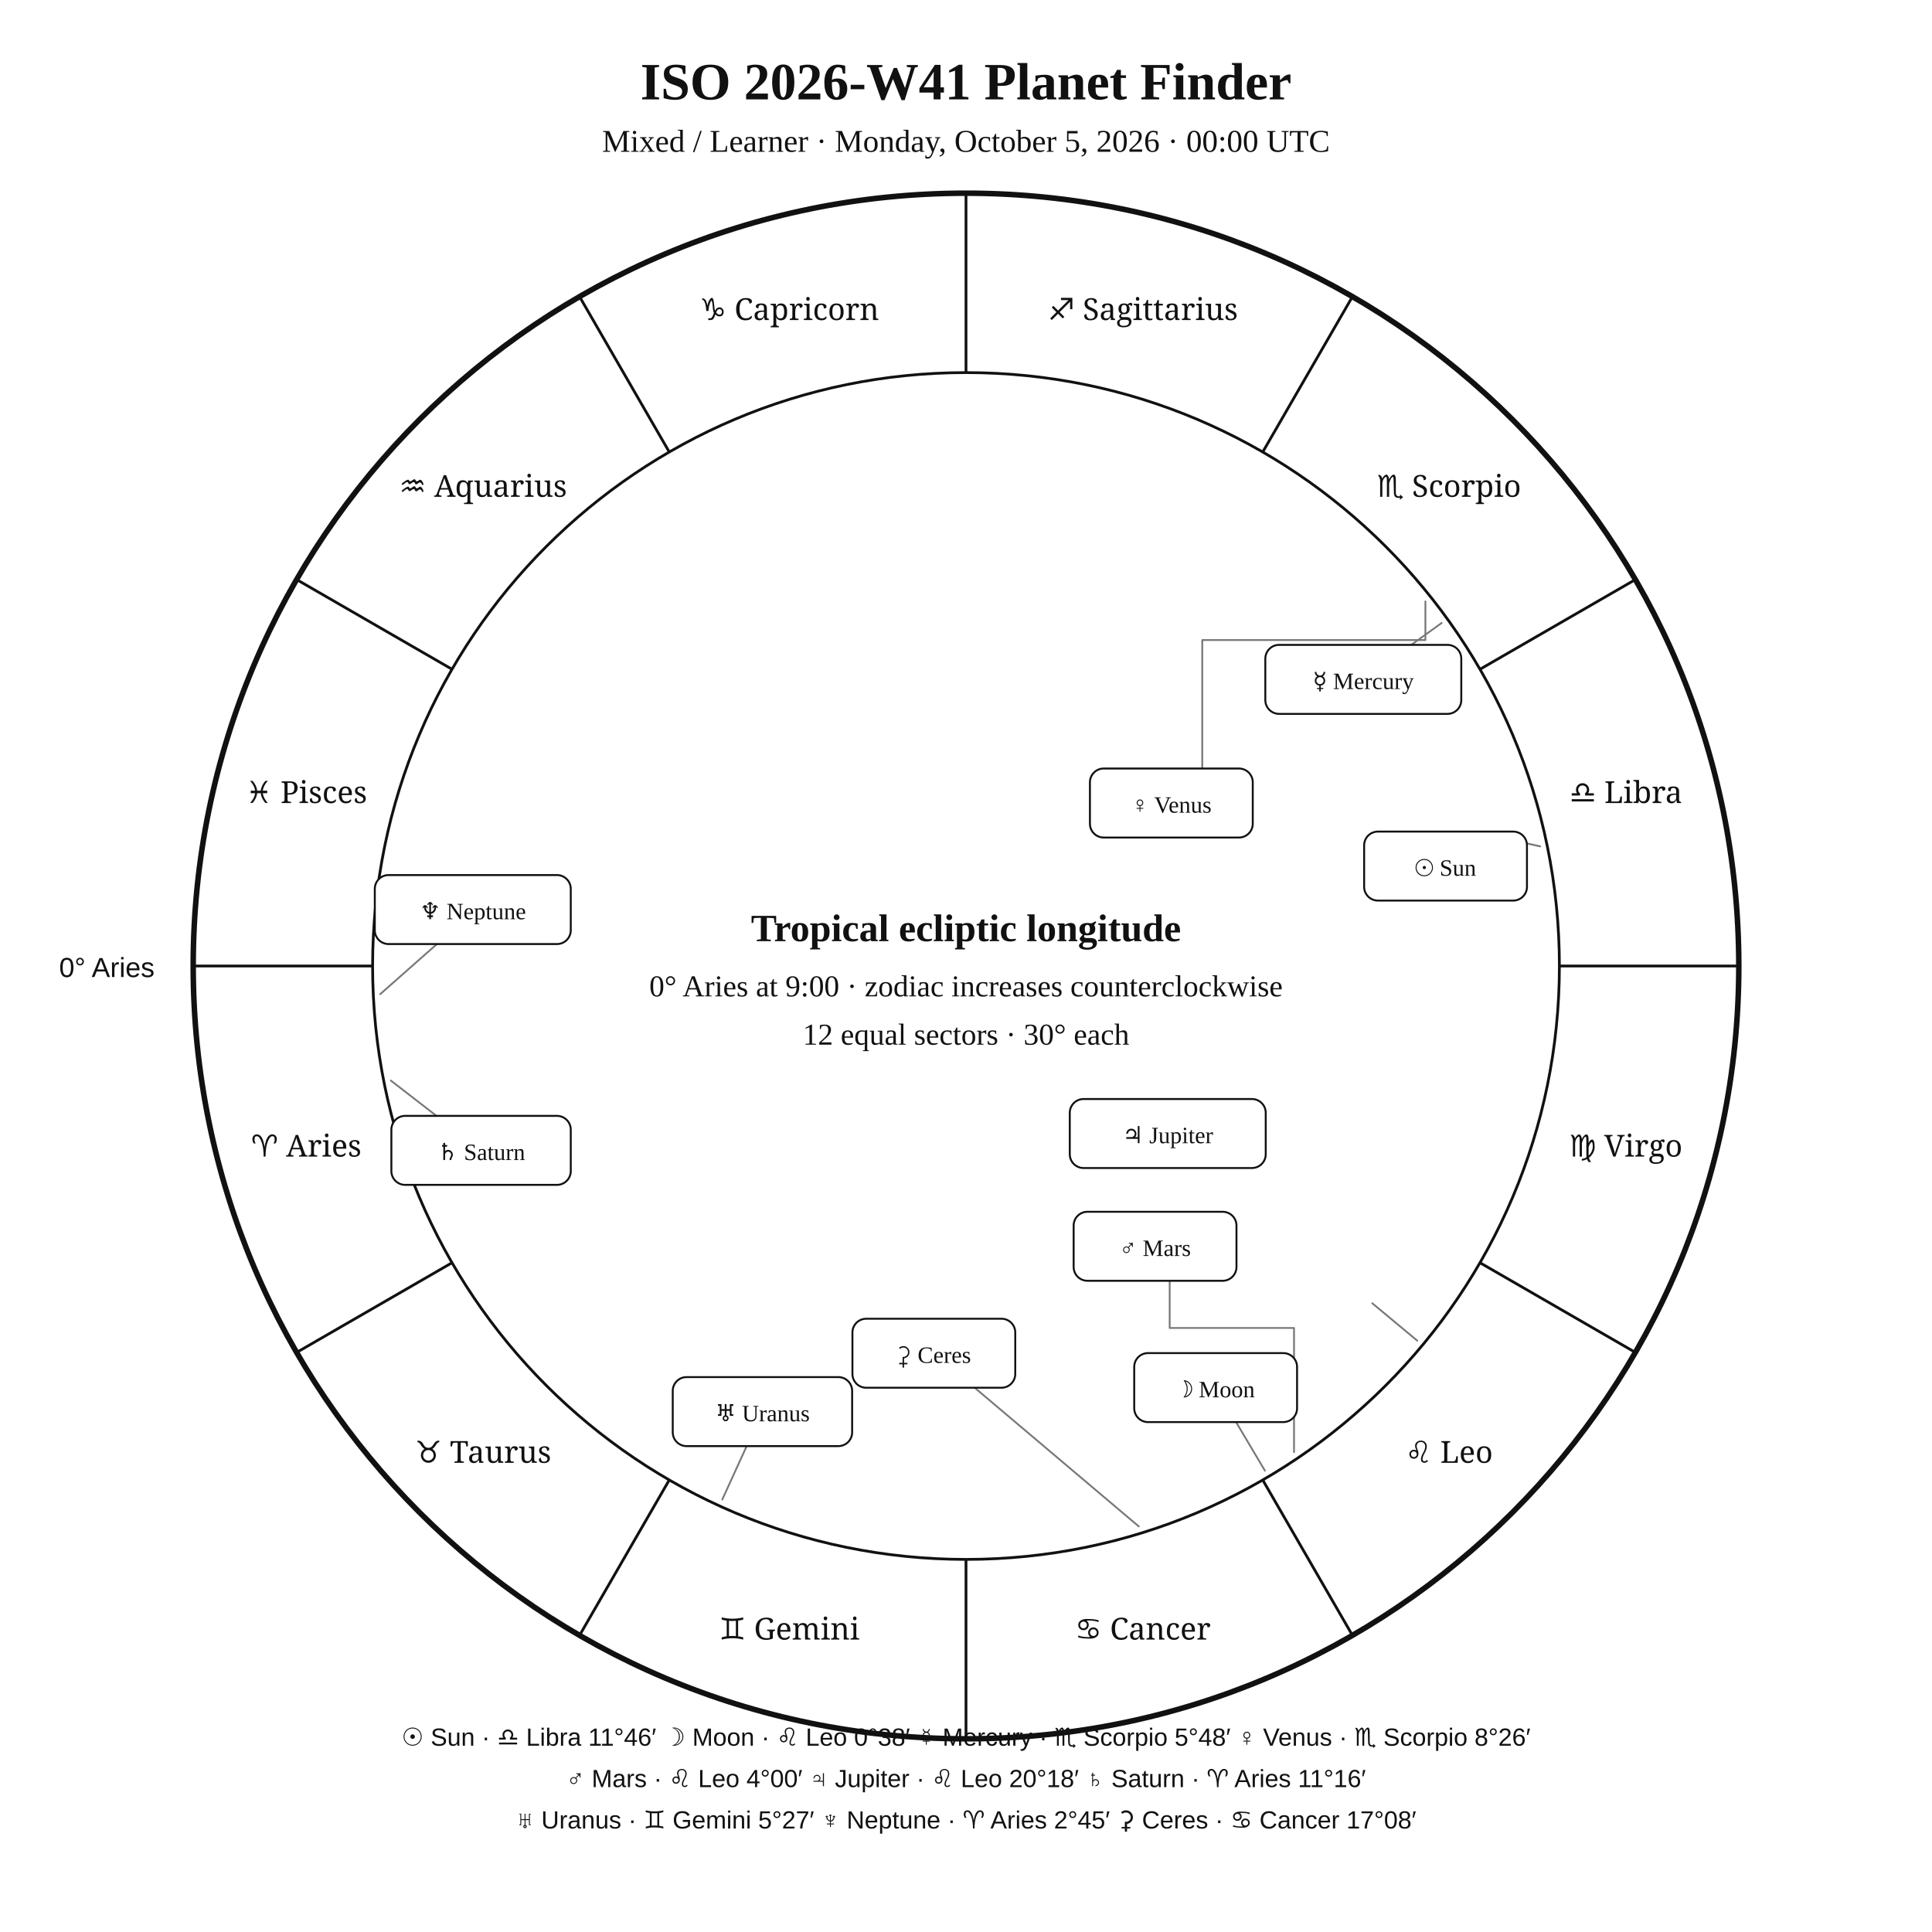
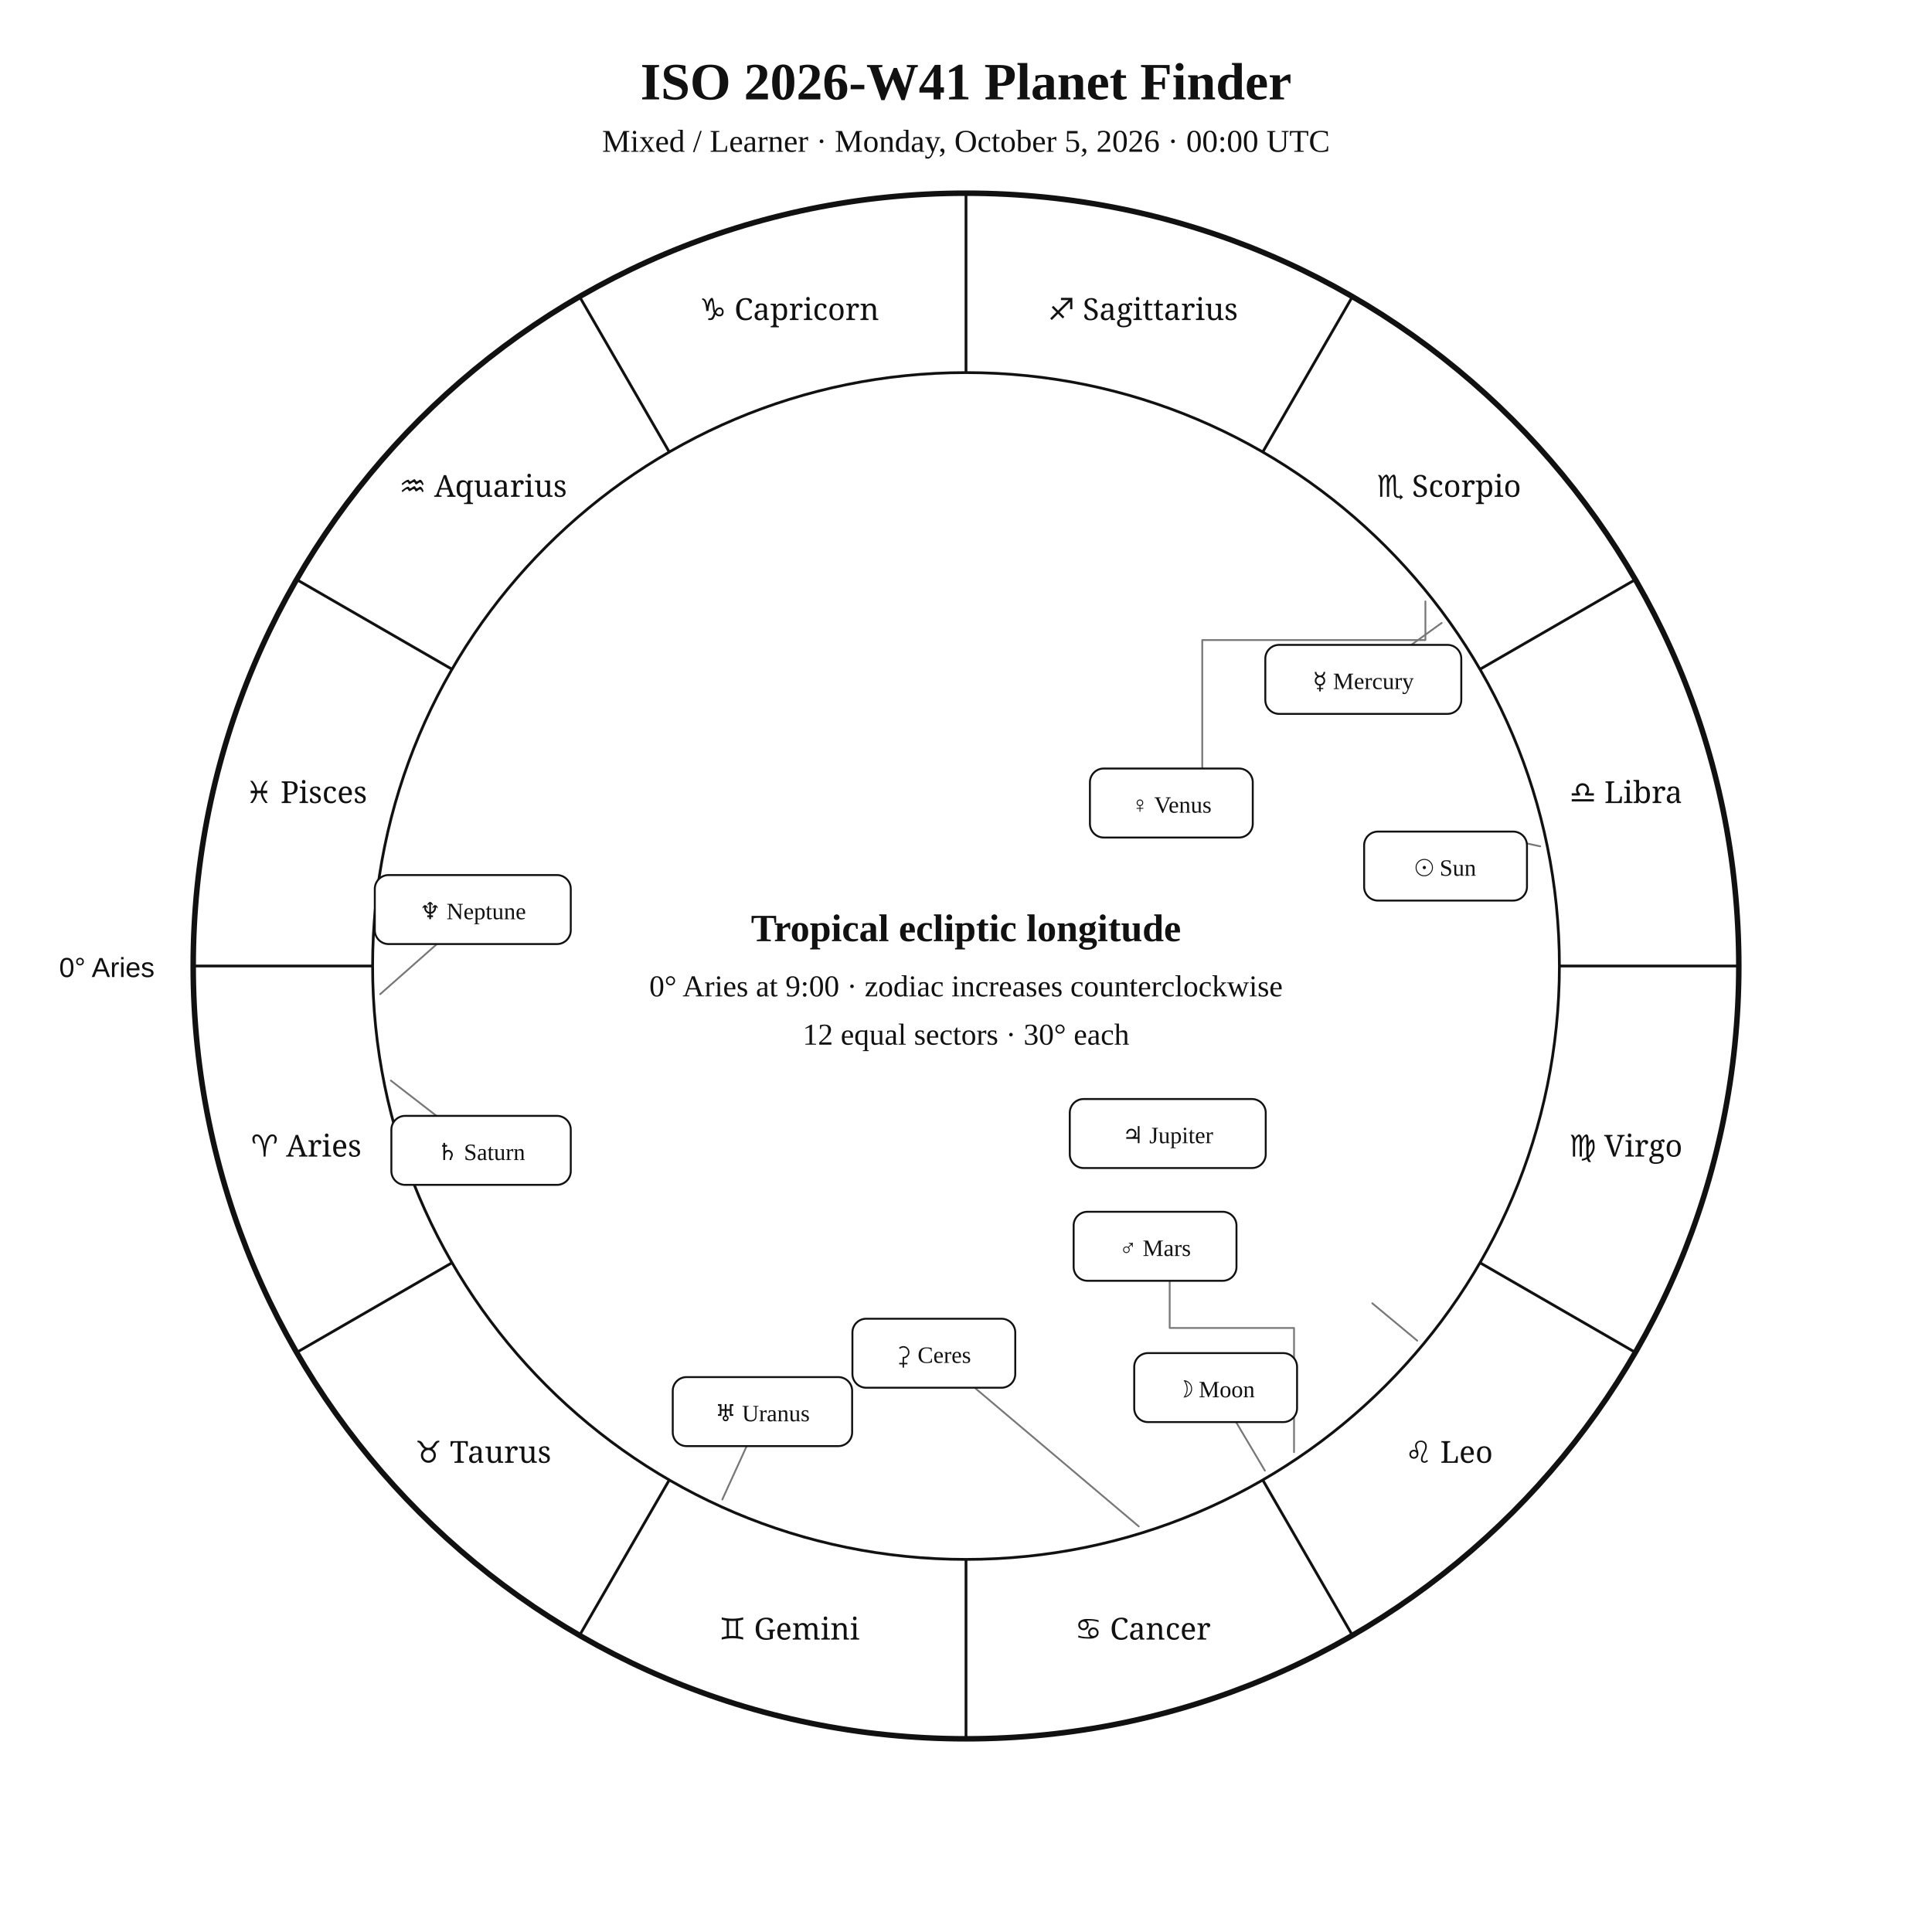
<svg xmlns="http://www.w3.org/2000/svg" width="1400" height="1400" viewBox="0 0 1400 1400">
  <rect width="100%" height="100%" fill="white" />
  <style>text{font-family:Georgia,"Times New Roman",serif;fill:#111 !important;color:#111 !important;-webkit-text-fill-color:#111 !important}.sans{font-family:Arial,Helvetica,sans-serif}.zodiac{font-family:"Arial Unicode MS","Segoe UI Symbol","Noto Sans Symbols 2","Apple Symbols",serif;font-variant-emoji:text;fill:#111 !important;color:#111 !important;-webkit-text-fill-color:#111 !important}</style>
  <text x="700" y="72" text-anchor="middle" font-size="38" font-weight="700">ISO 2026-W41 Planet Finder</text>
  <text x="700" y="110" text-anchor="middle" font-size="23">Mixed / Learner · Monday, October 5, 2026 · 00:00 UTC</text>
  <circle cx="700" cy="700" r="560" fill="none" stroke="#111" stroke-width="4" />
  <circle cx="700" cy="700" r="430" fill="none" stroke="#111" stroke-width="2" />
  <line x1="270" y1="700" x2="140" y2="700" stroke="#111" stroke-width="2" />
  <line x1="327.6" y1="915" x2="215" y2="980" stroke="#111" stroke-width="2" />
  <line x1="485" y1="1072.4" x2="420" y2="1185" stroke="#111" stroke-width="2" />
  <line x1="700" y1="1130" x2="700" y2="1260" stroke="#111" stroke-width="2" />
  <line x1="915" y1="1072.4" x2="980" y2="1185" stroke="#111" stroke-width="2" />
  <line x1="1072.4" y1="915" x2="1185" y2="980" stroke="#111" stroke-width="2" />
  <line x1="1130" y1="700" x2="1260" y2="700" stroke="#111" stroke-width="2" />
  <line x1="1072.4" y1="485" x2="1185" y2="420" stroke="#111" stroke-width="2" />
  <line x1="915" y1="327.6" x2="980" y2="215" stroke="#111" stroke-width="2" />
  <line x1="700" y1="270" x2="700" y2="140" stroke="#111" stroke-width="2" />
  <line x1="485" y1="327.6" x2="420" y2="215" stroke="#111" stroke-width="2" />
  <line x1="327.6" y1="485" x2="215" y2="420" stroke="#111" stroke-width="2" />
  <text class="zodiac" x="221.9" y="838.1" text-anchor="middle" font-size="22">♈ Aries</text>
  <text class="zodiac" x="350" y="1060" text-anchor="middle" font-size="22">♉ Taurus</text>
  <text class="zodiac" x="571.9" y="1188.1" text-anchor="middle" font-size="22">♊ Gemini</text>
  <text class="zodiac" x="828.1" y="1188.1" text-anchor="middle" font-size="22">♋ Cancer</text>
  <text class="zodiac" x="1050" y="1060" text-anchor="middle" font-size="22">♌ Leo</text>
  <text class="zodiac" x="1178.1" y="838.1" text-anchor="middle" font-size="22">♍ Virgo</text>
  <text class="zodiac" x="1178.1" y="581.9" text-anchor="middle" font-size="22">♎ Libra</text>
  <text class="zodiac" x="1050" y="360" text-anchor="middle" font-size="22">♏ Scorpio</text>
  <text class="zodiac" x="828.1" y="231.9" text-anchor="middle" font-size="22">♐ Sagittarius</text>
  <text class="zodiac" x="571.9" y="231.9" text-anchor="middle" font-size="22">♑ Capricorn</text>
  <text class="zodiac" x="350" y="360" text-anchor="middle" font-size="22">♒ Aquarius</text>
  <text class="zodiac" x="221.9" y="581.9" text-anchor="middle" font-size="22">♓ Pisces</text>
  <text x="112" y="708" text-anchor="end" font-size="20" class="sans">0° Aries</text>
  <g fill="none" stroke="#777" stroke-width="1.3" stroke-linecap="round" stroke-linejoin="round">
    <polyline points="1116.1,613.3 1080.4,605.5" />
    <polyline points="916.6,1065.7 890,1020.9" />
    <polyline points="1044.7,451.4 1013.1,474.2" />
    <polyline points="1032.9,435.8 1032.9,463.8 871.2,463.8 871.2,564.1" />
    <polyline points="937.7,1052.3 937.7,962.3 847.6,962.3 847.6,918.8" />
    <polyline points="1027,971.5 994.4,944.4" />
    <polyline points="283.2,783 348.6,833.6" />
    <polyline points="523.4,1086.6 545.7,1037.8" />
    <polyline points="275.5,720.4 325.1,676.6" />
    <polyline points="825.2,1106.1 676.7,980.6" />
  </g>
  <g fill="white" stroke="#111" stroke-width="1.4">
    <rect x="988.5" y="602.6" width="118" height="50" rx="10" />
    <rect x="821.9" y="980.5" width="118" height="50" rx="10" />
    <rect x="916.9" y="467.3" width="142" height="50" rx="10" />
    <rect x="789.8" y="556.9" width="118" height="50" rx="10" />
    <rect x="778" y="878.1" width="118" height="50" rx="10" />
    <rect x="775.2" y="796.4" width="142" height="50" rx="10" />
    <rect x="283.6" y="808.6" width="130" height="50" rx="10" />
    <rect x="487.5" y="997.9" width="130" height="50" rx="10" />
    <rect x="271.6" y="634.1" width="142" height="50" rx="10" />
    <rect x="617.7" y="955.6" width="118" height="50" rx="10" />
  </g>
  <g font-size="17" text-anchor="middle">
    <text x="1047.5" y="634.6">☉ Sun</text>
    <text x="880.9" y="1012.5">☽ Moon</text>
    <text x="987.9" y="499.3">☿ Mercury</text>
    <text x="848.8" y="588.9">♀ Venus</text>
    <text x="837" y="910.1">♂ Mars</text>
    <text x="846.2" y="828.4">♃ Jupiter</text>
    <text x="348.6" y="840.6">♄ Saturn</text>
    <text x="552.5" y="1029.9">♅ Uranus</text>
    <text x="342.6" y="666.1">♆ Neptune</text>
    <text x="676.7" y="987.6">⚳ Ceres</text>
  </g>
  <text x="700" y="682" text-anchor="middle" font-size="28" font-weight="700">Tropical ecliptic longitude</text>
  <text x="700" y="722" text-anchor="middle" font-size="22">0° Aries at 9:00 · zodiac increases counterclockwise</text>
  <text x="700" y="757" text-anchor="middle" font-size="22">12 equal sectors · 30° each</text>
-   <text x="700" y="1265" text-anchor="middle" font-size="18" class="sans">☉ Sun · ♎ Libra 11°46′   ☽ Moon · ♌ Leo 0°38′   ☿ Mercury · ♏ Scorpio 5°48′   ♀ Venus · ♏ Scorpio 8°26′</text>
-   <text x="700" y="1295" text-anchor="middle" font-size="18" class="sans">♂ Mars · ♌ Leo 4°00′   ♃ Jupiter · ♌ Leo 20°18′   ♄ Saturn · ♈ Aries 11°16′</text>
-   <text x="700" y="1325" text-anchor="middle" font-size="18" class="sans">♅ Uranus · ♊ Gemini 5°27′   ♆ Neptune · ♈ Aries 2°45′   ⚳ Ceres · ♋ Cancer 17°08′</text>
</svg>
